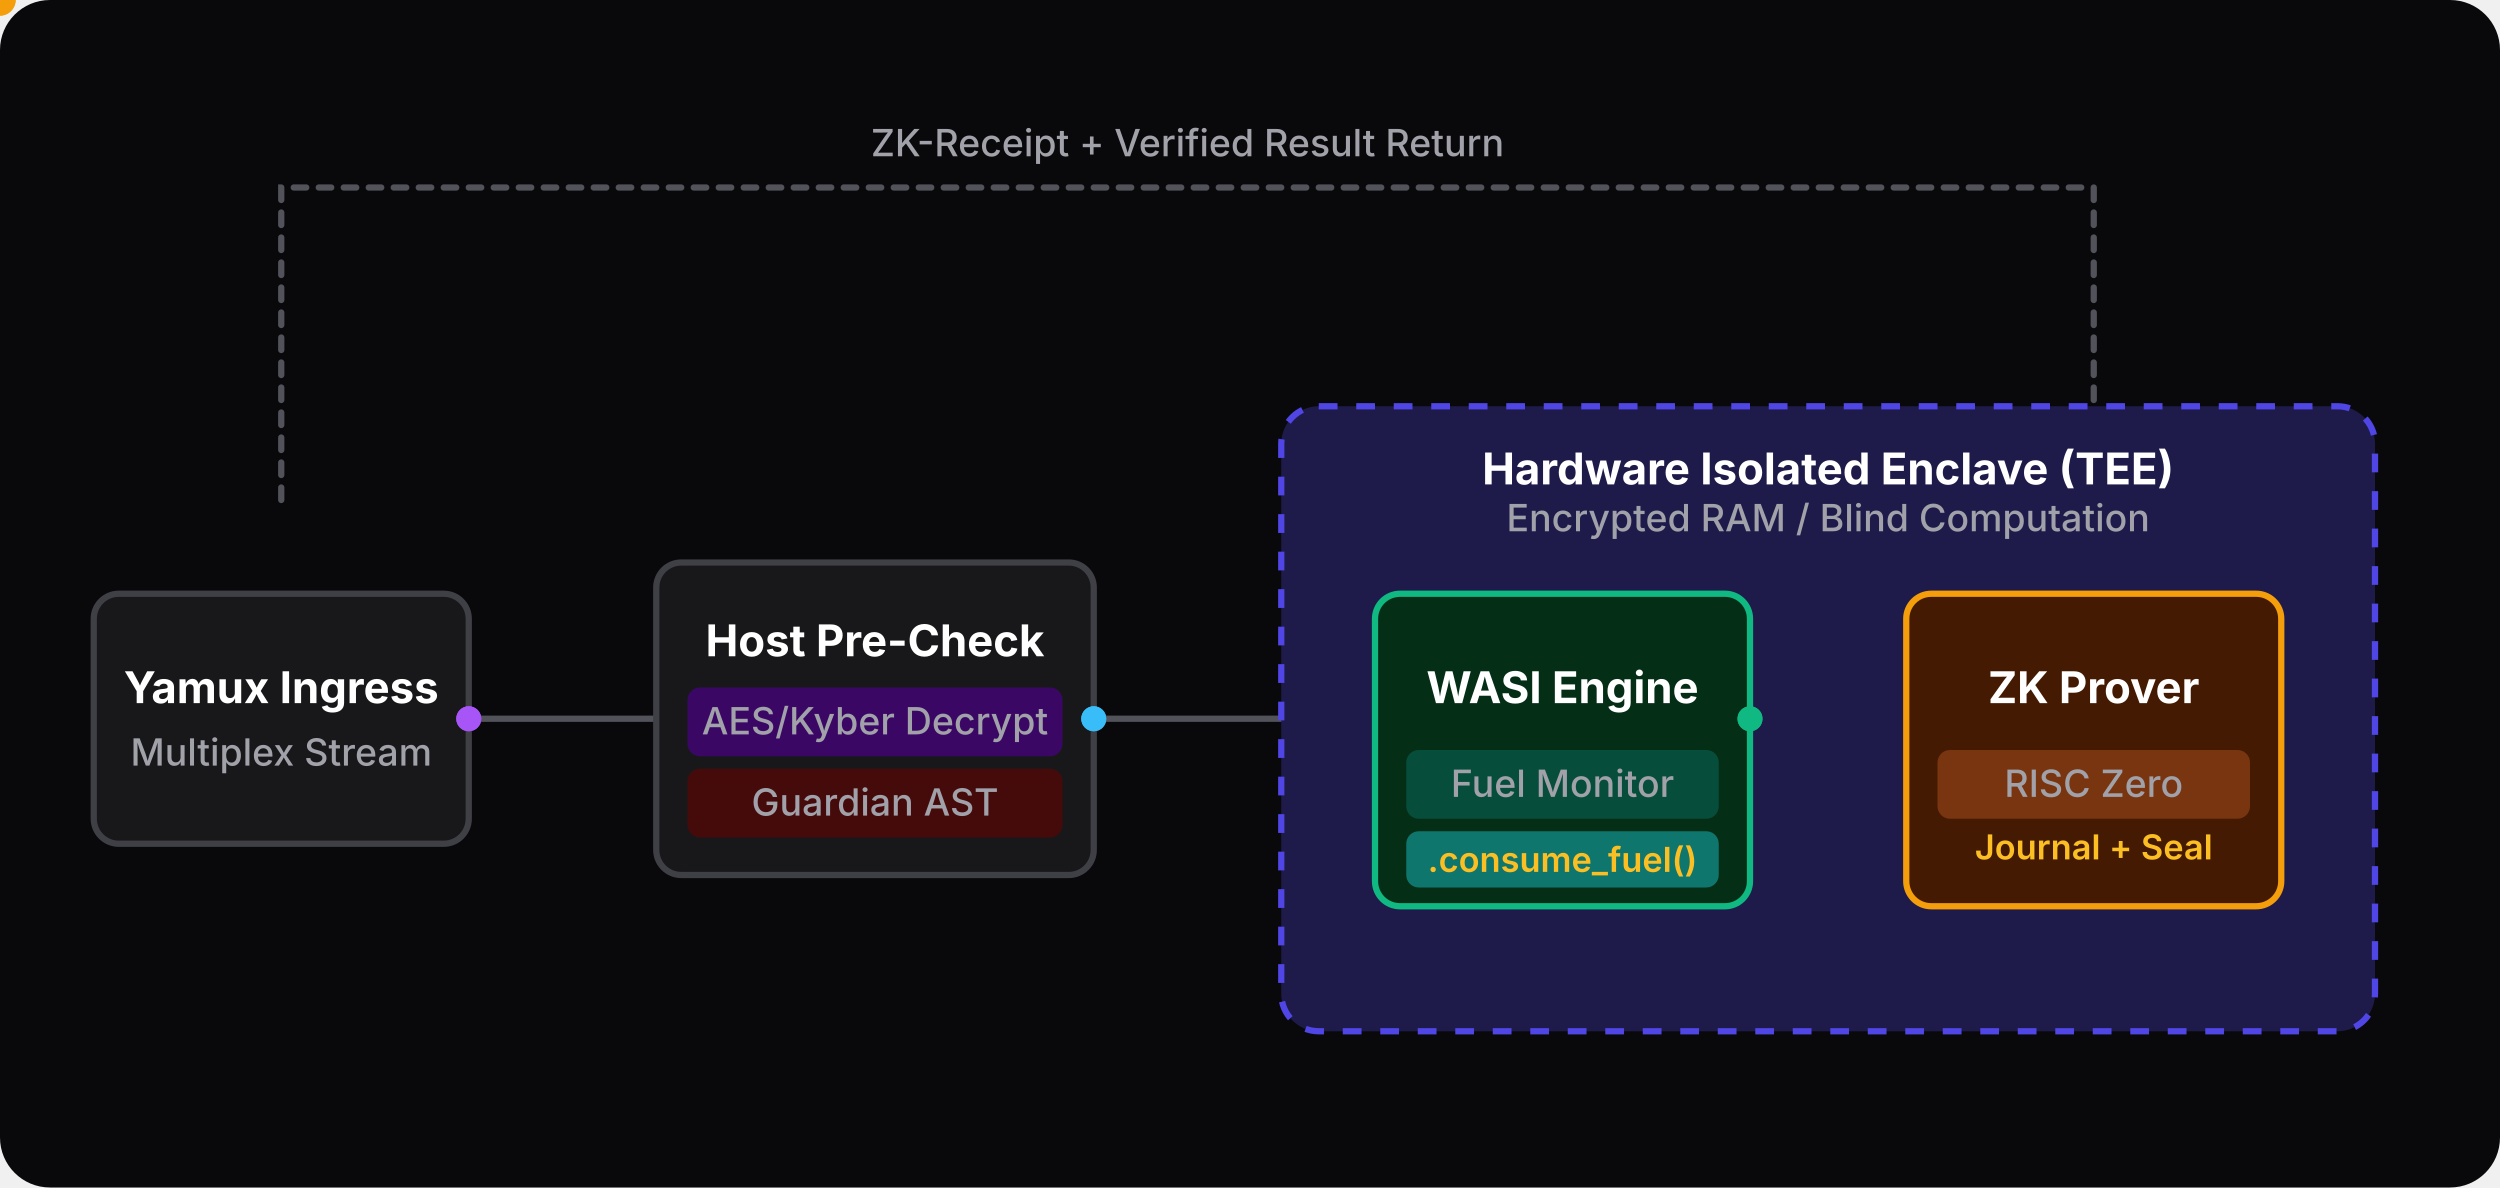
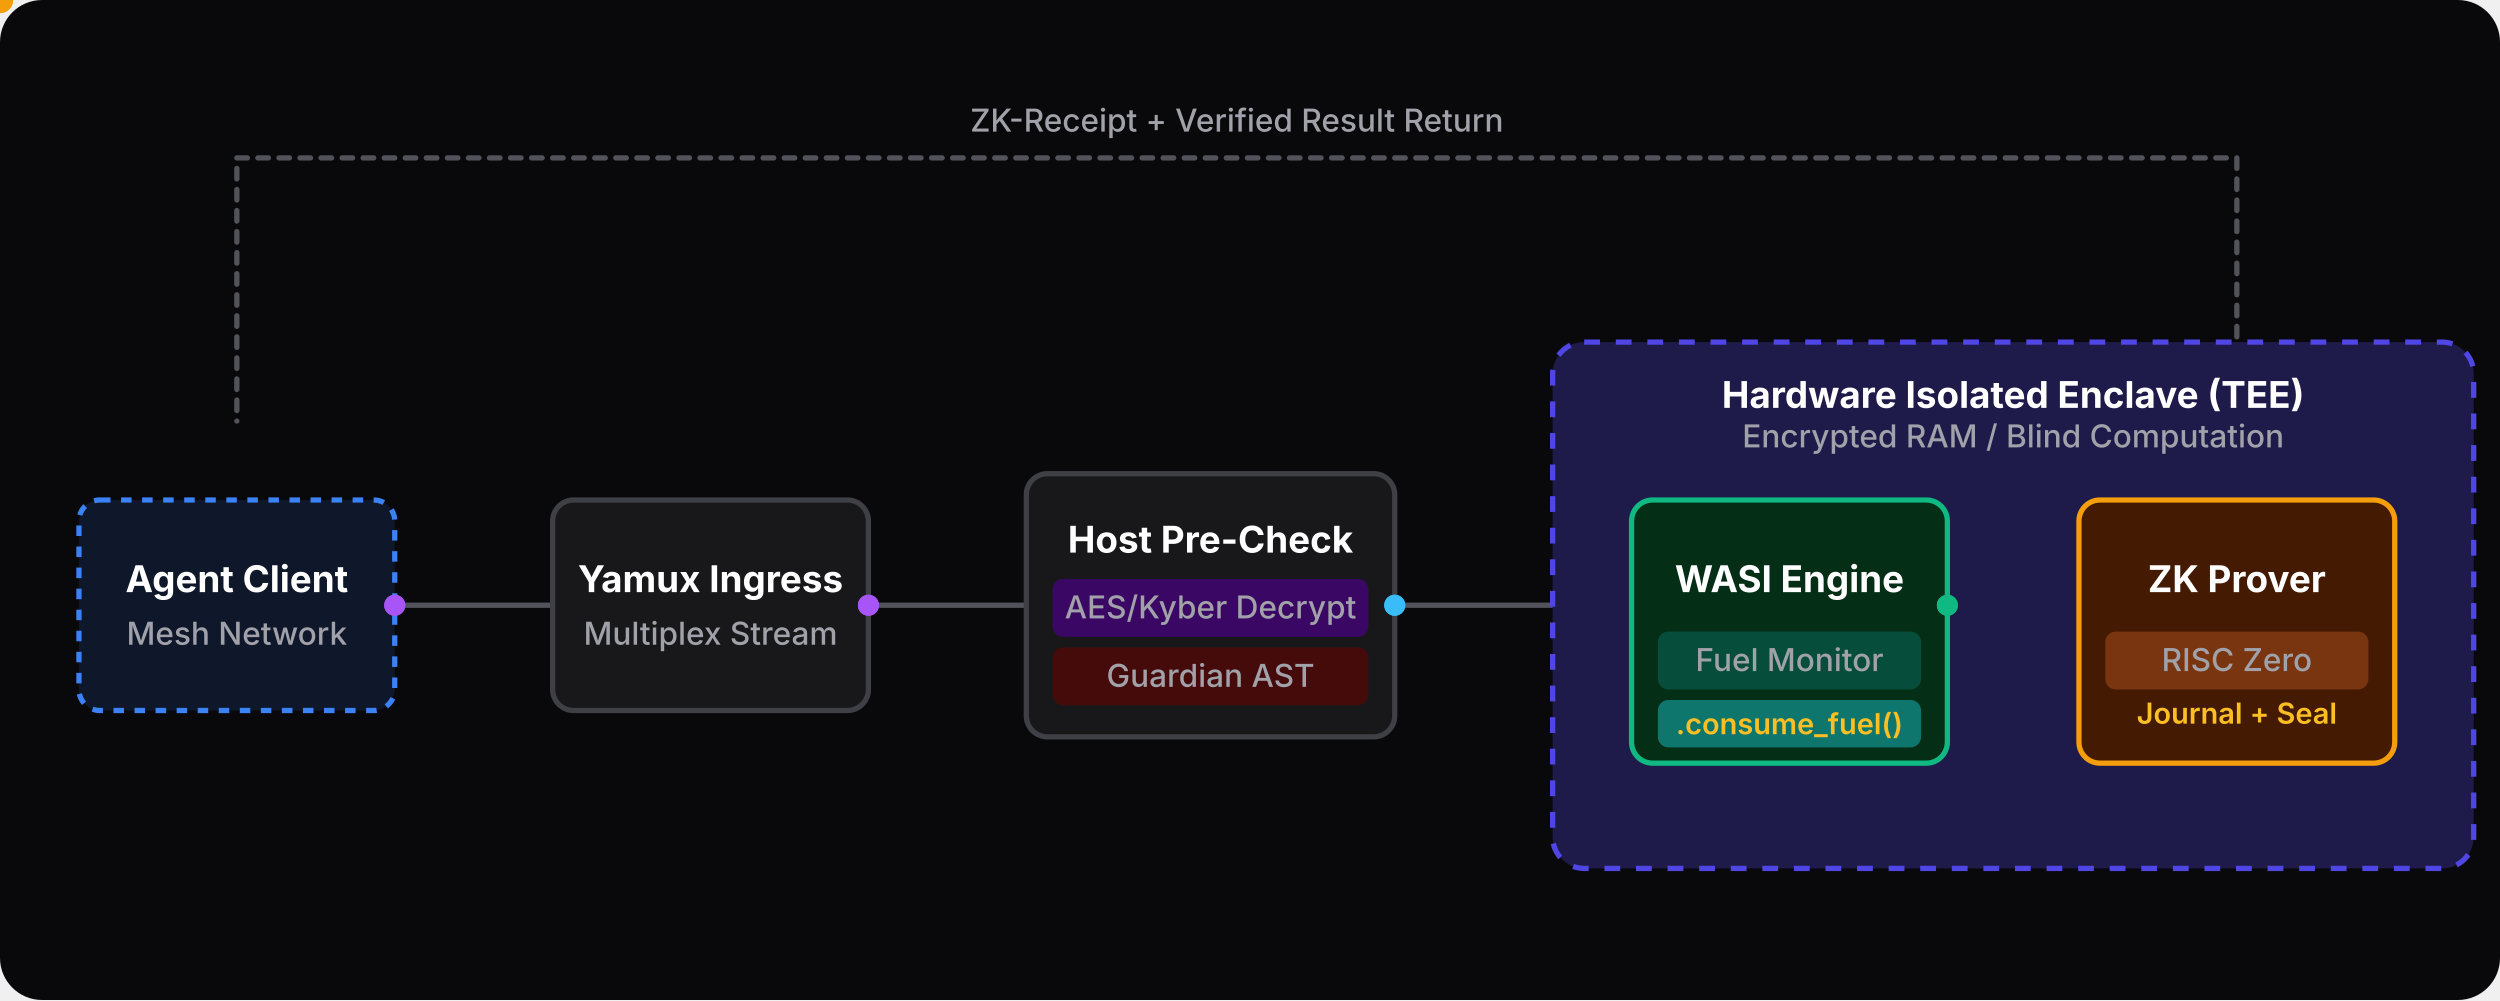
- <svg xmlns="http://www.w3.org/2000/svg" width="800" height="380" viewBox="0 0 800 380">
-   <rect width="800" height="380" fill="#09090b" rx="16" />
+ <svg xmlns="http://www.w3.org/2000/svg" width="950" height="380" viewBox="0 0 950 380">
+   <rect width="950" height="380" fill="#09090b" rx="16" />
  <style>
        .text-main-d {
            font-family: 'Inter', system-ui, sans-serif;
            fill: #FFFFFF;
            font-weight: 700;
            font-size: 14px;
        }

        .text-sub-d {
            font-family: 'Inter', system-ui, sans-serif;
            fill: #a1a1aa;
            font-weight: 500;
            font-size: 12px;
        }

        .text-badge-d {
            font-family: 'Inter', system-ui, sans-serif;
            fill: #fbbf24;
            font-weight: 600;
            font-size: 11px;
        }

        .box-base-d {
            fill: #18181b;
            stroke: #3f3f46;
            stroke-width: 2;
            rx: 8;
        }

+         .box-agent-d {
+             fill: #0f172a;
+             stroke: #3b82f6;
+             stroke-width: 2;
+             rx: 8;
+             stroke-dasharray: 4 4;
+         }
+ 
        .box-enclave-d {
            fill: #1e1b4b;
            stroke: #4f46e5;
            stroke-width: 2;
            stroke-dasharray: 6 6;
            rx: 12;
        }

        .box-highlight-d {
            fill: #052e16;
            stroke: #10b981;
            stroke-width: 2;
            rx: 8;
        }

        .box-zk-d {
            fill: #451a03;
            stroke: #f59e0b;
            stroke-width: 2;
            rx: 8;
        }

        .conn-line-d {
            stroke: #52525b;
            stroke-width: 2;
            fill: none;
            stroke-linecap: round;
        }

        .conn-line-rx-d {
            stroke: #52525b;
            stroke-width: 2;
            fill: none;
            stroke-linecap: round;
            stroke-dasharray: 4 4;
        }

        /* Animations */
+         @keyframes flowOriginD {
+             0% {
+                 transform: translateX(0px);
+                 opacity: 0;
+             }
+ 
+             15% {
+                 opacity: 1;
+             }
+ 
+             85% {
+                 opacity: 1;
+             }
+ 
+             100% {
+                 transform: translateX(60px);
+                 opacity: 0;
+             }
+         }
+ 
        @keyframes flowRightD {
            0% {
                transform: translateX(0px);
                opacity: 0;
            }

+             15% {
+                 opacity: 1;
+             }
+ 
+             85% {
+                 opacity: 1;
+             }
+ 
+             100% {
+                 transform: translateX(60px);
+                 opacity: 0;
+             }
+         }
+ 
+         @keyframes flowEnclaveD {
+             0% {
+                 transform: translateX(0px);
+                 opacity: 0;
+             }
+ 
            10% {
                opacity: 1;
            }

            90% {
                opacity: 1;
            }

            100% {
-                 transform: translateX(60px);
-                 opacity: 0;
-             }
-         }
- 
-         @keyframes flowEnclaveD {
-             0% {
-                 transform: translateX(0px);
-                 opacity: 0;
-             }
- 
-             5% {
-                 opacity: 1;
-             }
- 
-             95% {
-                 opacity: 1;
-             }
- 
-             100% {
                transform: translateX(90px);
                opacity: 0;
            }
        }

        @keyframes flowZkD {
            0% {
                transform: translateX(0px);
                opacity: 0;
            }

            10% {
                opacity: 1;
            }

            90% {
                opacity: 1;
            }

            100% {
                transform: translateX(50px);
                opacity: 0;
            }
        }

        @keyframes flowReturnD {
            0% {
-                 transform: translate(670px, 160px);
+                 transform: translate(850px, 160px);
                opacity: 0;
            }

            2% {
                opacity: 1;
            }

-             10% {
-                 transform: translate(670px, 60px);
-             }
- 
-             90% {
+             12% {
+                 transform: translate(850px, 60px);
+             }
+ 
+             88% {
                transform: translate(90px, 60px);
            }

            98% {
                opacity: 1;
            }

            100% {
                transform: translate(90px, 160px);
                opacity: 0;
            }
        }

        @keyframes pulseBorderD {
            0% {
                stroke-opacity: 1;
            }

            50% {
                stroke-opacity: 0.4;
            }

            100% {
                stroke-opacity: 1;
            }
        }

+         .anim-o-1-d {
+             animation: flowOriginD 1.5s linear infinite;
+         }
+ 
+         .anim-o-2-d {
+             animation: flowOriginD 1.5s linear infinite 0.75s;
+         }
+ 
        .anim-r-1-d {
            animation: flowRightD 1.5s linear infinite;
        }

        .anim-r-2-d {
            animation: flowRightD 1.5s linear infinite 0.75s;
        }

        .anim-e-1-d {
            animation: flowEnclaveD 2s linear infinite;
        }

        .anim-e-2-d {
            animation: flowEnclaveD 2s linear infinite 1s;
        }

        .anim-z-1-d {
            animation: flowZkD 1.5s linear infinite;
        }

        .anim-z-2-d {
            animation: flowZkD 1.5s linear infinite 0.75s;
        }

        .anim-rx-1-d {
            animation: flowReturnD 4s linear infinite;
        }

        .anim-rx-2-d {
            animation: flowReturnD 4s linear infinite 2s;
        }

        .pulse-enclave-d {
            animation: pulseBorderD 3s ease-in-out infinite;
        }
    </style>
  <path d="M 150 230 L 210 230" class="conn-line-d" />
-   <path d="M 350 230 L 440 230" class="conn-line-d" />
-   <path d="M 560 230 L 610 230" class="conn-line-d" />
-   <path d="M 670 160 L 670 60 L 90 60 L 90 160" class="conn-line-rx-d" />
-   <text x="380" y="50" class="text-sub-d" fill="#fbbf24" text-anchor="middle">ZK-Receipt + Verified Result
+   <path d="M 330 230 L 390 230" class="conn-line-d" />
+   <path d="M 530 230 L 620 230" class="conn-line-d" />
+   <path d="M 740 230 L 790 230" class="conn-line-d" />
+   <path d="M 850 160 L 850 60 L 90 60 L 90 160" class="conn-line-rx-d" />
+   <text x="470" y="50" class="text-sub-d" fill="#fbbf24" text-anchor="middle">ZK-Receipt + Verified Result
        Return</text>
  <circle cx="0" cy="0" r="5" fill="#f59e0b" class="anim-rx-1-d" />
  <circle cx="0" cy="0" r="5" fill="#f59e0b" class="anim-rx-2-d" />
-   <rect x="30" y="190" width="120" height="80" class="box-base-d" />
-   <text x="90" y="225" class="text-main-d" text-anchor="middle">Yamux Ingress</text>
-   <text x="90" y="245" class="text-sub-d" text-anchor="middle">Multiplex Stream</text>
+   <rect x="30" y="190" width="120" height="80" class="box-agent-d" />
+   <text x="90" y="225" class="text-main-d" text-anchor="middle">Agent Client</text>
+   <text x="90" y="245" class="text-sub-d" fill="#60a5fa" text-anchor="middle">Mesh Network</text>
  <g transform="translate(150, 230)">
+     <circle cx="0" cy="0" r="4" fill="#a855f7" class="anim-o-1-d" />
+     <circle cx="0" cy="0" r="4" fill="#a855f7" class="anim-o-2-d" />
+   </g>
+   <rect x="210" y="190" width="120" height="80" class="box-base-d" />
+   <text x="270" y="225" class="text-main-d" text-anchor="middle">Yamux Ingress</text>
+   <text x="270" y="245" class="text-sub-d" text-anchor="middle">Multiplex Stream</text>
+   <g transform="translate(330, 230)">
    <circle cx="0" cy="0" r="4" fill="#a855f7" class="anim-r-1-d" />
    <circle cx="0" cy="0" r="4" fill="#a855f7" class="anim-r-2-d" />
  </g>
-   <rect x="210" y="180" width="140" height="100" class="box-base-d" />
-   <text x="280" y="210" class="text-main-d" text-anchor="middle">Host Pre-Check</text>
-   <rect x="220" y="220" width="120" height="22" fill="#3b0764" rx="4" />
-   <text x="280" y="235" class="text-sub-d" fill="#d8b4fe" text-anchor="middle">AES/Kyber Decrypt</text>
-   <rect x="220" y="246" width="120" height="22" fill="#450a0a" rx="4" />
-   <text x="280" y="261" class="text-sub-d" fill="#fca5a5" text-anchor="middle">Guardian AST</text>
-   <g transform="translate(350, 230)">
+   <rect x="390" y="180" width="140" height="100" class="box-base-d" />
+   <text x="460" y="210" class="text-main-d" text-anchor="middle">Host Pre-Check</text>
+   <rect x="400" y="220" width="120" height="22" fill="#3b0764" rx="4" />
+   <text x="460" y="235" class="text-sub-d" fill="#d8b4fe" text-anchor="middle">AES/Kyber Decrypt</text>
+   <rect x="400" y="246" width="120" height="22" fill="#450a0a" rx="4" />
+   <text x="460" y="261" class="text-sub-d" fill="#fca5a5" text-anchor="middle">Guardian AST</text>
+   <g transform="translate(530, 230)">
    <circle cx="0" cy="0" r="4" fill="#38bdf8" class="anim-e-1-d" />
    <circle cx="0" cy="0" r="4" fill="#38bdf8" class="anim-e-2-d" />
  </g>
-   <rect x="410" y="130" width="350" height="200" class="box-enclave-d pulse-enclave-d" />
-   <text x="585" y="155" class="text-main-d" fill="#a5b4fc" text-anchor="middle">Hardware Isolated Enclave (TEE)</text>
-   <text x="585" y="170" class="text-sub-d" fill="#818cf8" text-anchor="middle">Encrypted RAM / Blind
+   <rect x="590" y="130" width="350" height="200" class="box-enclave-d pulse-enclave-d" />
+   <text x="765" y="155" class="text-main-d" fill="#a5b4fc" text-anchor="middle">Hardware Isolated Enclave (TEE)</text>
+   <text x="765" y="170" class="text-sub-d" fill="#818cf8" text-anchor="middle">Encrypted RAM / Blind
        Computation</text>
-   <rect x="440" y="190" width="120" height="100" class="box-highlight-d" />
-   <text x="500" y="225" class="text-main-d" text-anchor="middle">WASI Engine</text>
-   <rect x="450" y="240" width="100" height="22" fill="#064e3b" rx="4" />
-   <text x="500" y="255" class="text-sub-d" fill="#6ee7b7" text-anchor="middle">Fuel Monitor</text>
-   <rect x="450" y="266" width="100" height="18" fill="#0f766e" rx="4" />
-   <text x="500" y="279" class="text-badge-d" fill="#99f6e4" text-anchor="middle">.consume_fuel()</text>
-   <g transform="translate(560, 230)">
+   <rect x="620" y="190" width="120" height="100" class="box-highlight-d" />
+   <text x="680" y="225" class="text-main-d" text-anchor="middle">WASI Engine</text>
+   <rect x="630" y="240" width="100" height="22" fill="#064e3b" rx="4" />
+   <text x="680" y="255" class="text-sub-d" fill="#6ee7b7" text-anchor="middle">Fuel Monitor</text>
+   <rect x="630" y="266" width="100" height="18" fill="#0f766e" rx="4" />
+   <text x="680" y="279" class="text-badge-d" fill="#99f6e4" text-anchor="middle">.consume_fuel()</text>
+   <g transform="translate(740, 230)">
    <circle cx="0" cy="0" r="4" fill="#10b981" class="anim-z-1-d" />
    <circle cx="0" cy="0" r="4" fill="#10b981" class="anim-z-2-d" />
  </g>
-   <rect x="610" y="190" width="120" height="100" class="box-zk-d" />
-   <text x="670" y="225" class="text-main-d" text-anchor="middle" fill="#fcd34d">ZK Prover</text>
-   <rect x="620" y="240" width="100" height="22" fill="#78350f" rx="4" />
-   <text x="670" y="255" class="text-sub-d" fill="#fcd34d" text-anchor="middle">RISC Zero</text>
-   <text x="670" y="275" class="text-badge-d" text-anchor="middle">Journal + Seal</text>
+   <rect x="790" y="190" width="120" height="100" class="box-zk-d" />
+   <text x="850" y="225" class="text-main-d" text-anchor="middle" fill="#fcd34d">ZK Prover</text>
+   <rect x="800" y="240" width="100" height="22" fill="#78350f" rx="4" />
+   <text x="850" y="255" class="text-sub-d" fill="#fcd34d" text-anchor="middle">RISC Zero</text>
+   <text x="850" y="275" class="text-badge-d" text-anchor="middle">Journal + Seal</text>
</svg>
